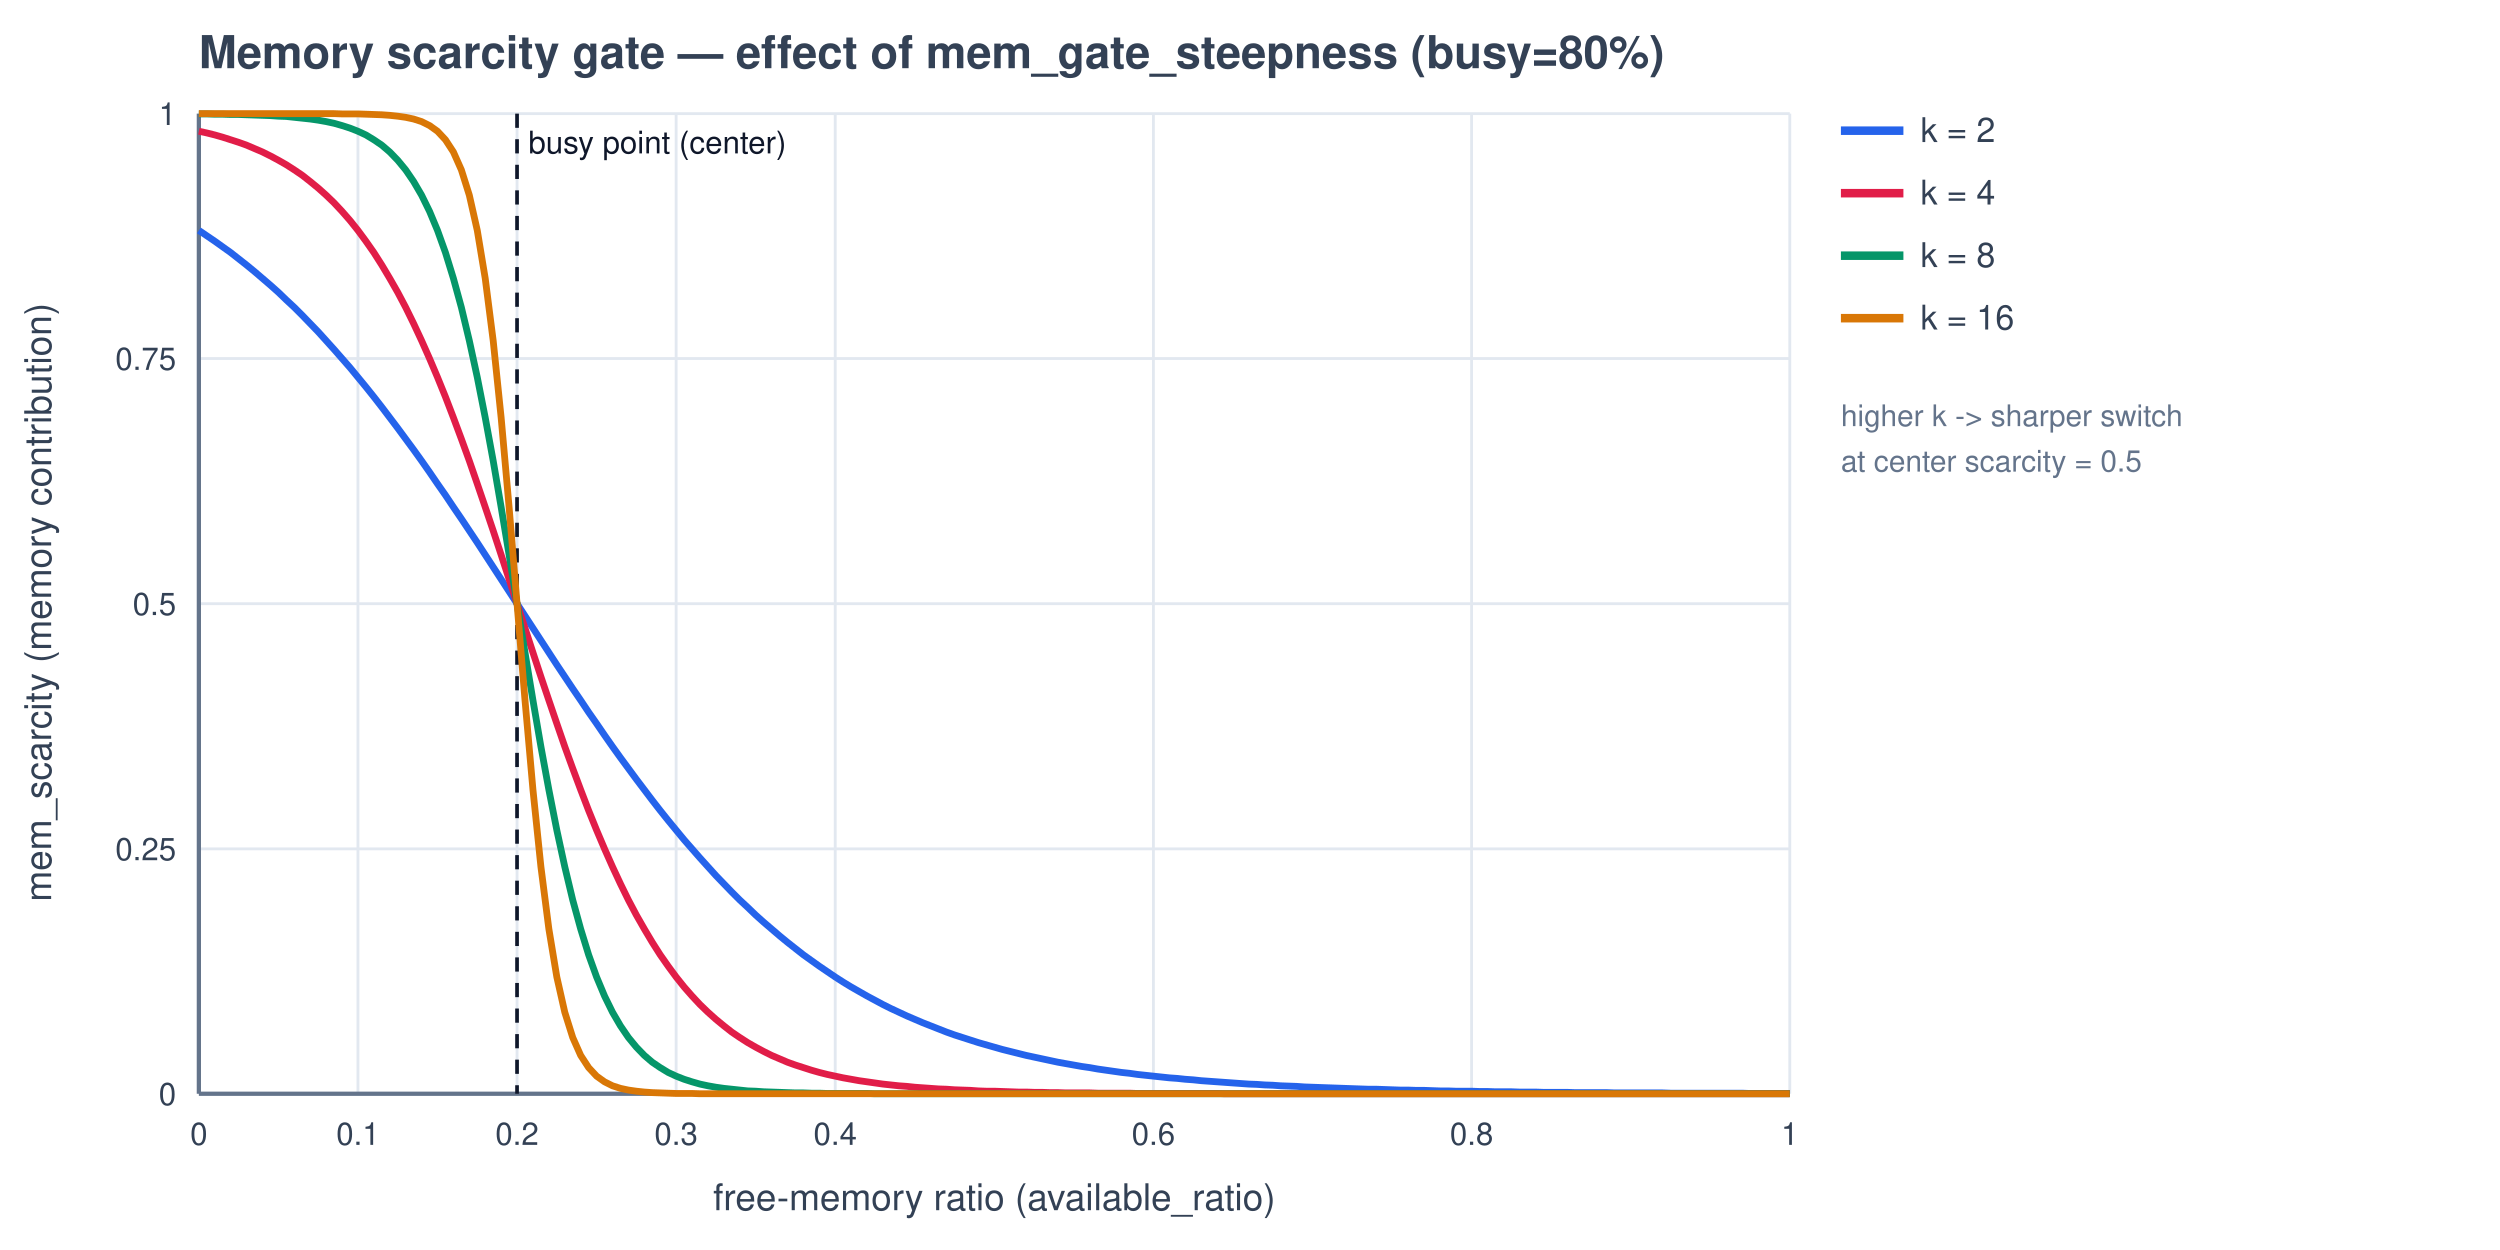
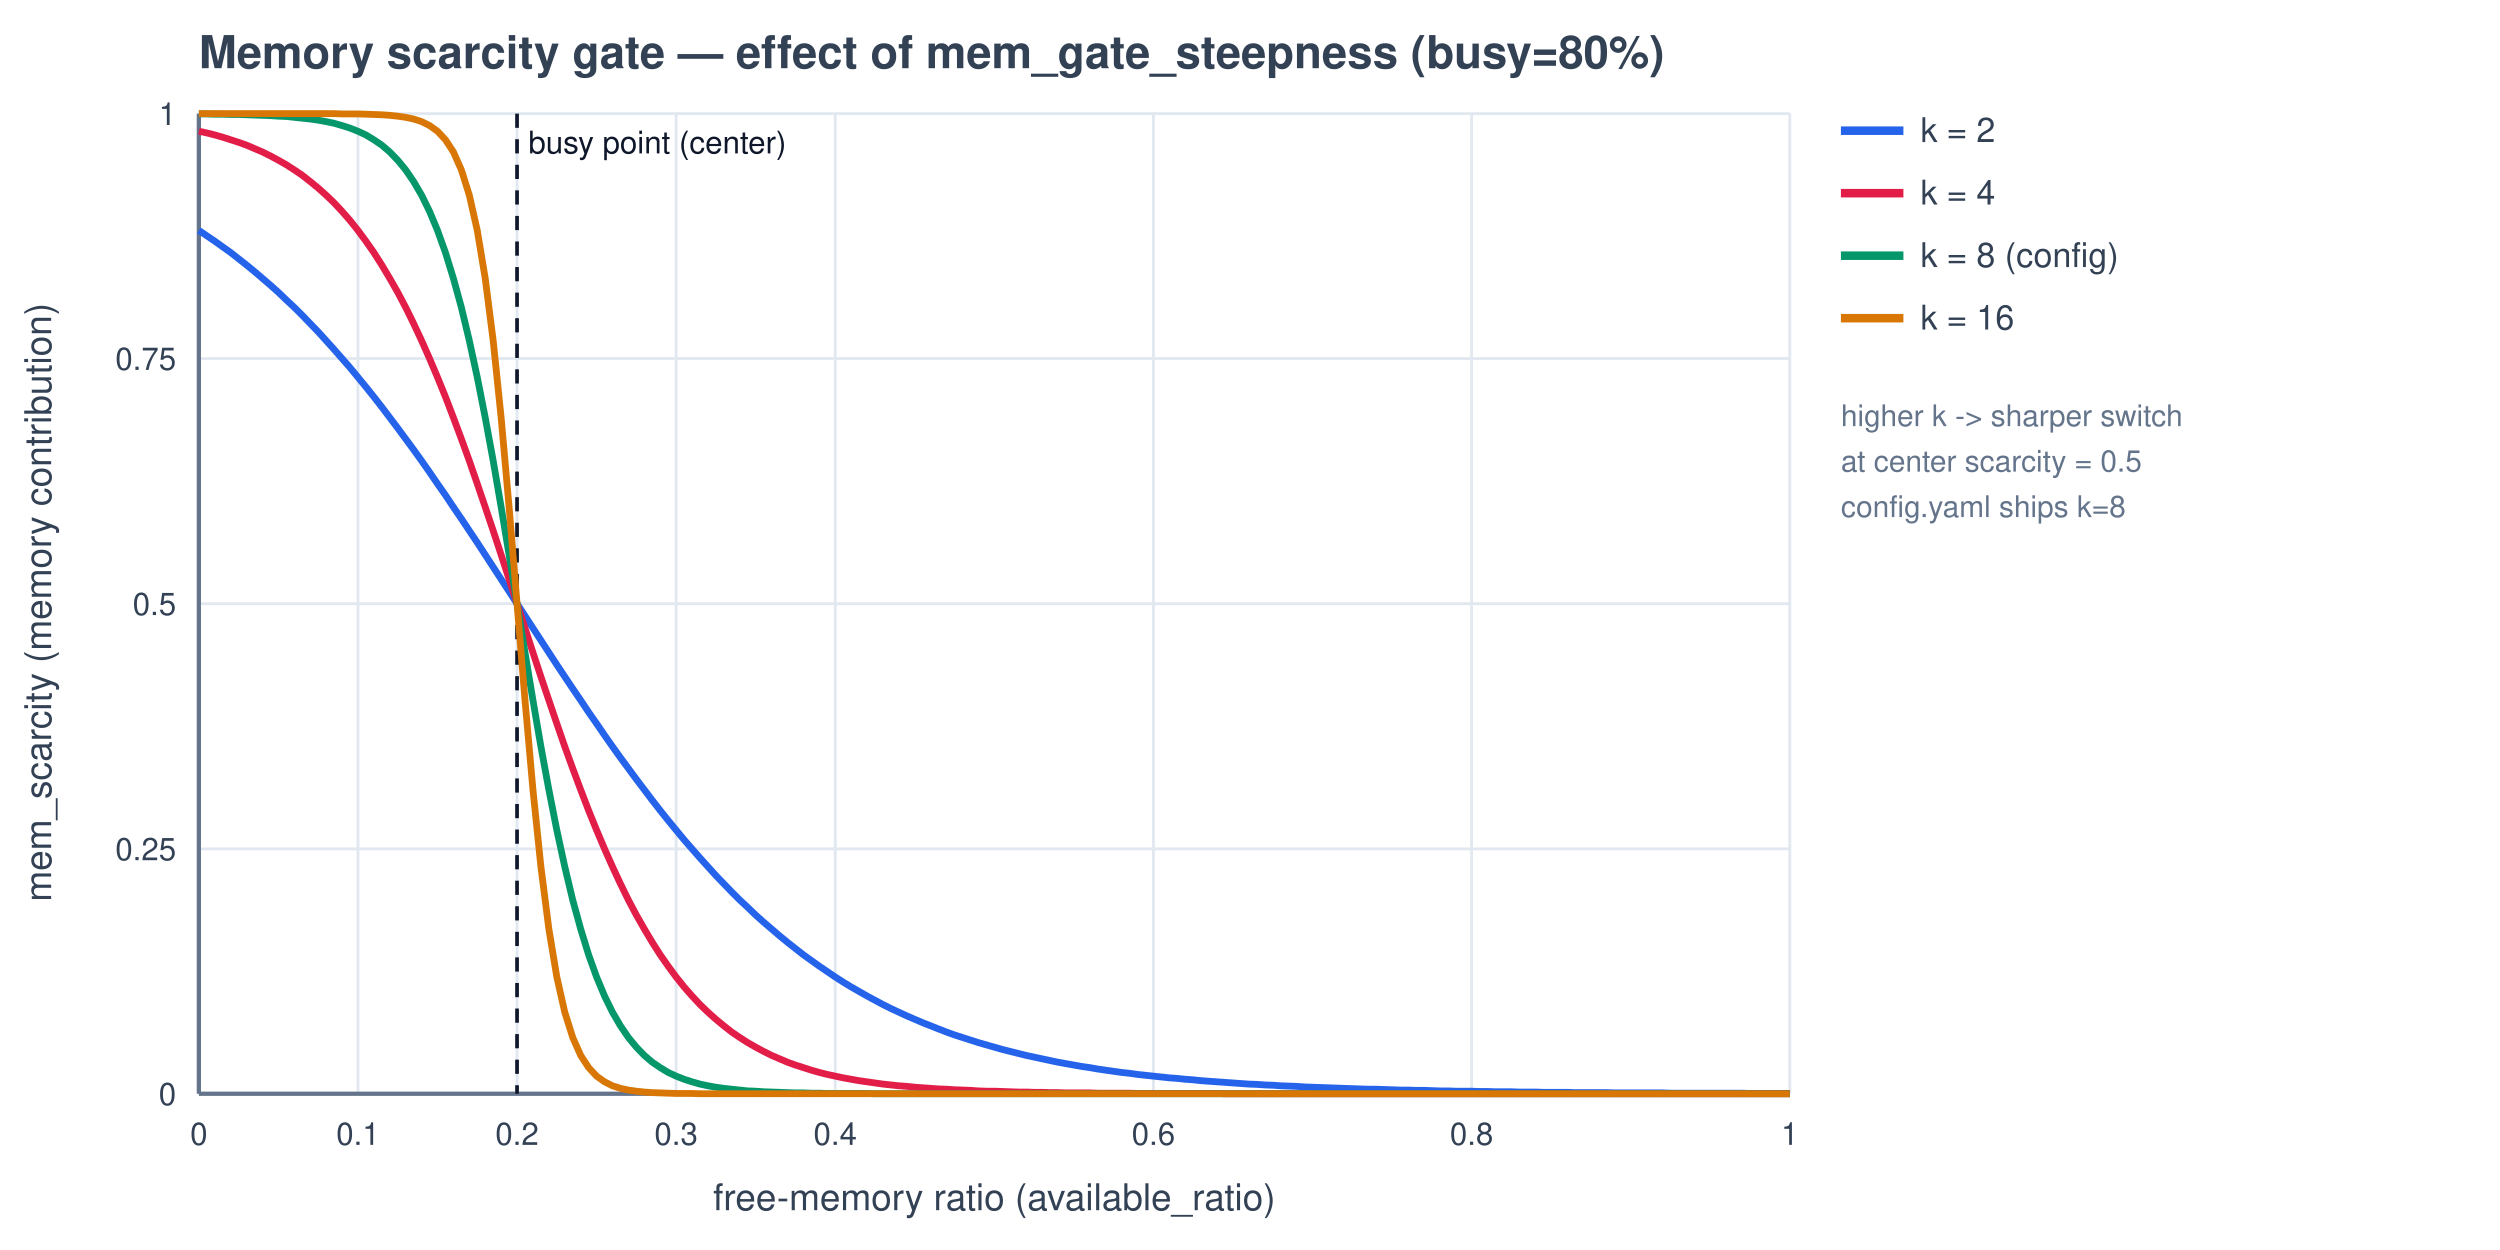
<svg xmlns="http://www.w3.org/2000/svg" width="880" height="440" viewBox="0 0 880 440" font-family="Segoe UI,Helvetica,Arial,sans-serif">
  <rect width="880" height="440" fill="white" />
  <text x="70" y="24" font-size="16" font-weight="600" fill="#334155">Memory scarcity gate — effect of mem_gate_steepness (busy=80%)</text>
  <line x1="70.0" y1="40" x2="70.0" y2="385" stroke="#e2e8f0" />
  <text x="70.0" y="403" font-size="11" text-anchor="middle" fill="#334155">0</text>
  <line x1="126.0" y1="40" x2="126.0" y2="385" stroke="#e2e8f0" />
  <text x="126.0" y="403" font-size="11" text-anchor="middle" fill="#334155">0.1</text>
  <line x1="182.0" y1="40" x2="182.0" y2="385" stroke="#e2e8f0" />
  <text x="182.0" y="403" font-size="11" text-anchor="middle" fill="#334155">0.2</text>
  <line x1="238.0" y1="40" x2="238.0" y2="385" stroke="#e2e8f0" />
  <text x="238.0" y="403" font-size="11" text-anchor="middle" fill="#334155">0.3</text>
  <line x1="294.0" y1="40" x2="294.0" y2="385" stroke="#e2e8f0" />
  <text x="294.0" y="403" font-size="11" text-anchor="middle" fill="#334155">0.4</text>
  <line x1="406.0" y1="40" x2="406.0" y2="385" stroke="#e2e8f0" />
  <text x="406.0" y="403" font-size="11" text-anchor="middle" fill="#334155">0.6</text>
  <line x1="518.0" y1="40" x2="518.0" y2="385" stroke="#e2e8f0" />
  <text x="518.0" y="403" font-size="11" text-anchor="middle" fill="#334155">0.8</text>
  <line x1="630.0" y1="40" x2="630.0" y2="385" stroke="#e2e8f0" />
  <text x="630.0" y="403" font-size="11" text-anchor="middle" fill="#334155">1</text>
  <line x1="70" y1="385.0" x2="630" y2="385.0" stroke="#e2e8f0" />
  <text x="62" y="389.0" font-size="11" text-anchor="end" fill="#334155">0</text>
  <line x1="70" y1="298.8" x2="630" y2="298.8" stroke="#e2e8f0" />
  <text x="62" y="302.8" font-size="11" text-anchor="end" fill="#334155">0.25</text>
  <line x1="70" y1="212.5" x2="630" y2="212.5" stroke="#e2e8f0" />
  <text x="62" y="216.5" font-size="11" text-anchor="end" fill="#334155">0.5</text>
  <line x1="70" y1="126.2" x2="630" y2="126.2" stroke="#e2e8f0" />
  <text x="62" y="130.2" font-size="11" text-anchor="end" fill="#334155">0.75</text>
  <line x1="70" y1="40.0" x2="630" y2="40.0" stroke="#e2e8f0" />
  <text x="62" y="44.0" font-size="11" text-anchor="end" fill="#334155">1</text>
  <line x1="70" y1="385" x2="630" y2="385" stroke="#64748b" stroke-width="1.5" />
  <line x1="70" y1="40" x2="70" y2="385" stroke="#64748b" stroke-width="1.5" />
  <text x="350" y="426" font-size="13" text-anchor="middle" fill="#334155">free-memory ratio (available_ratio)</text>
  <text x="18" y="212" font-size="13" text-anchor="middle" fill="#334155" transform="rotate(-90 18 212)">mem_scarcity  (memory contribution)</text>
  <line x1="182.0" y1="40" x2="182.0" y2="385" stroke="#0f172a" stroke-width="1.3" stroke-dasharray="5 4" />
  <text x="186.0" y="54" font-size="11" fill="#0f172a">busy point (center)</text>
  <path d="M70.0 81.1 L72.8 83.0 L75.6 84.9 L78.4 86.9 L81.2 88.9 L84.0 91.1 L86.8 93.3 L89.6 95.6 L92.4 98.0 L95.2 100.4 L98.0 102.9 L100.8 105.6 L103.6 108.2 L106.4 111.0 L109.2 113.9 L112.0 116.8 L114.8 119.9 L117.6 123.0 L120.4 126.2 L123.2 129.4 L126.0 132.8 L128.8 136.2 L131.6 139.7 L134.4 143.3 L137.2 147.0 L140.0 150.7 L142.8 154.5 L145.6 158.3 L148.4 162.2 L151.2 166.2 L154.0 170.3 L156.8 174.3 L159.6 178.5 L162.4 182.6 L165.2 186.8 L168.0 191.0 L170.8 195.3 L173.6 199.6 L176.4 203.9 L179.2 208.2 L182.0 212.5 L184.8 216.8 L187.6 221.1 L190.4 225.4 L193.2 229.7 L196.0 234.0 L198.8 238.2 L201.6 242.4 L204.4 246.5 L207.2 250.7 L210.0 254.7 L212.8 258.8 L215.6 262.8 L218.4 266.7 L221.2 270.5 L224.0 274.3 L226.8 278.0 L229.6 281.7 L232.4 285.3 L235.2 288.8 L238.0 292.2 L240.8 295.6 L243.6 298.8 L246.4 302.0 L249.2 305.1 L252.0 308.2 L254.8 311.1 L257.6 314.0 L260.4 316.8 L263.2 319.4 L266.0 322.1 L268.8 324.6 L271.6 327.0 L274.4 329.4 L277.2 331.7 L280.0 333.9 L282.8 336.1 L285.6 338.1 L288.4 340.1 L291.2 342.0 L294.0 343.9 L296.8 345.7 L299.6 347.4 L302.4 349.0 L305.2 350.6 L308.0 352.1 L310.8 353.6 L313.6 355.0 L316.4 356.3 L319.2 357.6 L322.0 358.8 L324.8 360.0 L327.6 361.1 L330.4 362.2 L333.2 363.3 L336.0 364.3 L338.8 365.2 L341.6 366.1 L344.4 367.0 L347.2 367.8 L350.0 368.6 L352.8 369.4 L355.6 370.1 L358.4 370.8 L361.2 371.5 L364.0 372.1 L366.8 372.7 L369.6 373.3 L372.4 373.9 L375.2 374.4 L378.0 374.9 L380.8 375.4 L383.6 375.8 L386.4 376.3 L389.2 376.7 L392.0 377.1 L394.8 377.5 L397.6 377.8 L400.4 378.2 L403.2 378.5 L406.0 378.8 L408.8 379.1 L411.6 379.4 L414.4 379.6 L417.2 379.9 L420.0 380.1 L422.8 380.4 L425.6 380.6 L428.4 380.8 L431.2 381.0 L434.0 381.2 L436.8 381.4 L439.6 381.6 L442.4 381.7 L445.2 381.9 L448.0 382.0 L450.8 382.2 L453.6 382.3 L456.4 382.4 L459.2 382.6 L462.0 382.7 L464.8 382.8 L467.6 382.9 L470.4 383.0 L473.2 383.1 L476.0 383.2 L478.8 383.3 L481.6 383.4 L484.4 383.4 L487.2 383.5 L490.0 383.6 L492.8 383.7 L495.6 383.7 L498.4 383.8 L501.2 383.8 L504.0 383.9 L506.8 384.0 L509.6 384.0 L512.4 384.1 L515.2 384.1 L518.0 384.1 L520.8 384.2 L523.6 384.2 L526.4 384.3 L529.2 384.3 L532.0 384.3 L534.8 384.4 L537.6 384.4 L540.4 384.4 L543.2 384.5 L546.0 384.5 L548.8 384.5 L551.6 384.5 L554.4 384.6 L557.2 384.6 L560.0 384.6 L562.8 384.6 L565.6 384.6 L568.4 384.7 L571.2 384.7 L574.0 384.7 L576.8 384.7 L579.6 384.7 L582.4 384.7 L585.2 384.7 L588.0 384.8 L590.8 384.8 L593.6 384.8 L596.4 384.8 L599.2 384.8 L602.0 384.8 L604.8 384.8 L607.6 384.8 L610.4 384.8 L613.2 384.8 L616.0 384.9 L618.8 384.9 L621.6 384.9 L624.4 384.9 L627.2 384.9 L630.0 384.9" fill="none" stroke="#2563eb" stroke-width="2.4" />
  <path d="M70.0 46.2 L72.8 46.8 L75.6 47.5 L78.4 48.3 L81.2 49.2 L84.0 50.1 L86.8 51.1 L89.6 52.3 L92.4 53.5 L95.2 54.9 L98.0 56.4 L100.8 58.0 L103.6 59.8 L106.4 61.7 L109.2 63.9 L112.0 66.2 L114.8 68.7 L117.6 71.4 L120.4 74.4 L123.2 77.6 L126.0 81.1 L128.8 84.9 L131.6 88.9 L134.4 93.3 L137.2 98.0 L140.0 102.9 L142.8 108.2 L145.6 113.9 L148.4 119.9 L151.2 126.2 L154.0 132.8 L156.8 139.7 L159.6 147.0 L162.4 154.5 L165.2 162.2 L168.0 170.3 L170.8 178.5 L173.6 186.8 L176.4 195.3 L179.2 203.9 L182.0 212.5 L184.8 221.1 L187.6 229.7 L190.4 238.2 L193.2 246.5 L196.0 254.7 L198.8 262.8 L201.6 270.5 L204.4 278.0 L207.2 285.3 L210.0 292.2 L212.8 298.8 L215.6 305.1 L218.4 311.1 L221.2 316.8 L224.0 322.1 L226.8 327.0 L229.6 331.7 L232.4 336.1 L235.2 340.1 L238.0 343.9 L240.8 347.4 L243.6 350.6 L246.4 353.6 L249.2 356.3 L252.0 358.8 L254.8 361.1 L257.6 363.3 L260.4 365.2 L263.2 367.0 L266.0 368.6 L268.8 370.1 L271.6 371.5 L274.4 372.7 L277.2 373.9 L280.0 374.9 L282.8 375.8 L285.6 376.7 L288.4 377.5 L291.2 378.2 L294.0 378.8 L296.8 379.4 L299.6 379.9 L302.4 380.4 L305.2 380.8 L308.0 381.2 L310.8 381.6 L313.6 381.9 L316.4 382.2 L319.2 382.4 L322.0 382.7 L324.8 382.9 L327.6 383.1 L330.4 383.3 L333.2 383.4 L336.0 383.6 L338.8 383.7 L341.6 383.8 L344.4 384.0 L347.2 384.1 L350.0 384.1 L352.8 384.2 L355.6 384.3 L358.4 384.4 L361.2 384.4 L364.0 384.5 L366.8 384.5 L369.6 384.6 L372.4 384.6 L375.2 384.7 L378.0 384.7 L380.8 384.7 L383.6 384.7 L386.4 384.8 L389.2 384.8 L392.0 384.8 L394.8 384.8 L397.6 384.8 L400.4 384.9 L403.2 384.9 L406.0 384.9 L408.8 384.9 L411.6 384.9 L414.4 384.9 L417.2 384.9 L420.0 384.9 L422.8 384.9 L425.6 384.9 L428.4 384.9 L431.2 385.0 L434.0 385.0 L436.8 385.0 L439.6 385.0 L442.4 385.0 L445.2 385.0 L448.0 385.0 L450.8 385.0 L453.6 385.0 L456.4 385.0 L459.2 385.0 L462.0 385.0 L464.8 385.0 L467.6 385.0 L470.4 385.0 L473.2 385.0 L476.0 385.0 L478.8 385.0 L481.6 385.0 L484.4 385.0 L487.2 385.0 L490.0 385.0 L492.8 385.0 L495.6 385.0 L498.4 385.0 L501.2 385.0 L504.0 385.0 L506.8 385.0 L509.6 385.0 L512.4 385.0 L515.2 385.0 L518.0 385.0 L520.8 385.0 L523.6 385.0 L526.4 385.0 L529.2 385.0 L532.0 385.0 L534.8 385.0 L537.6 385.0 L540.4 385.0 L543.2 385.0 L546.0 385.0 L548.8 385.0 L551.6 385.0 L554.4 385.0 L557.2 385.0 L560.0 385.0 L562.8 385.0 L565.6 385.0 L568.4 385.0 L571.2 385.0 L574.0 385.0 L576.8 385.0 L579.6 385.0 L582.4 385.0 L585.2 385.0 L588.0 385.0 L590.8 385.0 L593.6 385.0 L596.4 385.0 L599.2 385.0 L602.0 385.0 L604.8 385.0 L607.6 385.0 L610.4 385.0 L613.2 385.0 L616.0 385.0 L618.8 385.0 L621.6 385.0 L624.4 385.0 L627.2 385.0 L630.0 385.0" fill="none" stroke="#e11d48" stroke-width="2.4" />
  <path d="M70.0 40.1 L72.8 40.1 L75.6 40.2 L78.4 40.2 L81.2 40.3 L84.0 40.3 L86.8 40.4 L89.6 40.5 L92.4 40.6 L95.2 40.7 L98.0 40.9 L100.8 41.0 L103.6 41.3 L106.4 41.6 L109.2 41.9 L112.0 42.3 L114.8 42.8 L117.6 43.4 L120.4 44.2 L123.2 45.1 L126.0 46.2 L128.8 47.5 L131.6 49.2 L134.4 51.1 L137.2 53.5 L140.0 56.4 L142.8 59.8 L145.6 63.9 L148.4 68.7 L151.2 74.4 L154.0 81.1 L156.8 88.9 L159.6 98.0 L162.4 108.2 L165.2 119.9 L168.0 132.8 L170.8 147.0 L173.6 162.2 L176.4 178.5 L179.2 195.3 L182.0 212.5 L184.8 229.7 L187.6 246.5 L190.4 262.8 L193.2 278.0 L196.0 292.2 L198.8 305.1 L201.6 316.8 L204.4 327.0 L207.2 336.1 L210.0 343.9 L212.8 350.6 L215.6 356.3 L218.4 361.1 L221.2 365.2 L224.0 368.6 L226.8 371.5 L229.6 373.9 L232.4 375.8 L235.2 377.5 L238.0 378.8 L240.8 379.9 L243.6 380.8 L246.4 381.6 L249.2 382.2 L252.0 382.7 L254.8 383.1 L257.6 383.4 L260.4 383.7 L263.2 384.0 L266.0 384.1 L268.8 384.3 L271.6 384.4 L274.4 384.5 L277.2 384.6 L280.0 384.7 L282.8 384.7 L285.6 384.8 L288.4 384.8 L291.2 384.9 L294.0 384.9 L296.8 384.9 L299.6 384.9 L302.4 384.9 L305.2 384.9 L308.0 385.0 L310.8 385.0 L313.6 385.0 L316.4 385.0 L319.2 385.0 L322.0 385.0 L324.8 385.0 L327.6 385.0 L330.4 385.0 L333.2 385.0 L336.0 385.0 L338.8 385.0 L341.6 385.0 L344.4 385.0 L347.2 385.0 L350.0 385.0 L352.8 385.0 L355.6 385.0 L358.4 385.0 L361.2 385.0 L364.0 385.0 L366.8 385.0 L369.6 385.0 L372.4 385.0 L375.2 385.0 L378.0 385.0 L380.8 385.0 L383.6 385.0 L386.4 385.0 L389.2 385.0 L392.0 385.0 L394.8 385.0 L397.6 385.0 L400.4 385.0 L403.2 385.0 L406.0 385.0 L408.8 385.0 L411.6 385.0 L414.4 385.0 L417.2 385.0 L420.0 385.0 L422.8 385.0 L425.6 385.0 L428.4 385.0 L431.2 385.0 L434.0 385.0 L436.8 385.0 L439.6 385.0 L442.4 385.0 L445.2 385.0 L448.0 385.0 L450.8 385.0 L453.6 385.0 L456.4 385.0 L459.2 385.0 L462.0 385.0 L464.8 385.0 L467.6 385.0 L470.4 385.0 L473.2 385.0 L476.0 385.0 L478.8 385.0 L481.6 385.0 L484.4 385.0 L487.2 385.0 L490.0 385.0 L492.8 385.0 L495.6 385.0 L498.4 385.0 L501.2 385.0 L504.0 385.0 L506.8 385.0 L509.6 385.0 L512.4 385.0 L515.2 385.0 L518.0 385.0 L520.8 385.0 L523.6 385.0 L526.4 385.0 L529.2 385.0 L532.0 385.0 L534.8 385.0 L537.6 385.0 L540.4 385.0 L543.2 385.0 L546.0 385.0 L548.8 385.0 L551.6 385.0 L554.4 385.0 L557.2 385.0 L560.0 385.0 L562.8 385.0 L565.6 385.0 L568.4 385.0 L571.2 385.0 L574.0 385.0 L576.8 385.0 L579.6 385.0 L582.4 385.0 L585.2 385.0 L588.0 385.0 L590.8 385.0 L593.6 385.0 L596.4 385.0 L599.2 385.0 L602.0 385.0 L604.8 385.0 L607.6 385.0 L610.4 385.0 L613.2 385.0 L616.0 385.0 L618.8 385.0 L621.6 385.0 L624.4 385.0 L627.2 385.0 L630.0 385.0" fill="none" stroke="#059669" stroke-width="2.4" />
  <path d="M70.0 40.0 L72.8 40.0 L75.6 40.0 L78.4 40.0 L81.2 40.0 L84.0 40.0 L86.8 40.0 L89.6 40.0 L92.4 40.0 L95.2 40.0 L98.0 40.0 L100.8 40.0 L103.6 40.0 L106.4 40.0 L109.2 40.0 L112.0 40.0 L114.8 40.0 L117.6 40.0 L120.4 40.1 L123.2 40.1 L126.0 40.1 L128.8 40.2 L131.6 40.3 L134.4 40.4 L137.2 40.6 L140.0 40.9 L142.8 41.3 L145.6 41.9 L148.4 42.8 L151.2 44.2 L154.0 46.2 L156.8 49.2 L159.6 53.5 L162.4 59.8 L165.2 68.7 L168.0 81.1 L170.8 98.0 L173.6 119.9 L176.4 147.0 L179.2 178.5 L182.0 212.5 L184.8 246.5 L187.6 278.0 L190.4 305.1 L193.2 327.0 L196.0 343.9 L198.8 356.3 L201.6 365.2 L204.4 371.5 L207.2 375.8 L210.0 378.8 L212.8 380.8 L215.6 382.2 L218.4 383.1 L221.2 383.7 L224.0 384.1 L226.8 384.4 L229.6 384.6 L232.4 384.7 L235.2 384.8 L238.0 384.9 L240.8 384.9 L243.6 384.9 L246.4 385.0 L249.2 385.0 L252.0 385.0 L254.8 385.0 L257.6 385.0 L260.4 385.0 L263.2 385.0 L266.0 385.0 L268.8 385.0 L271.6 385.0 L274.4 385.0 L277.2 385.0 L280.0 385.0 L282.8 385.0 L285.6 385.0 L288.4 385.0 L291.2 385.0 L294.0 385.0 L296.8 385.0 L299.6 385.0 L302.4 385.0 L305.2 385.0 L308.0 385.0 L310.8 385.0 L313.6 385.0 L316.4 385.0 L319.2 385.0 L322.0 385.0 L324.8 385.0 L327.6 385.0 L330.4 385.0 L333.2 385.0 L336.0 385.0 L338.8 385.0 L341.6 385.0 L344.4 385.0 L347.2 385.0 L350.0 385.0 L352.8 385.0 L355.6 385.0 L358.4 385.0 L361.2 385.0 L364.0 385.0 L366.8 385.0 L369.6 385.0 L372.4 385.0 L375.2 385.0 L378.0 385.0 L380.8 385.0 L383.6 385.0 L386.4 385.0 L389.2 385.0 L392.0 385.0 L394.8 385.0 L397.6 385.0 L400.4 385.0 L403.2 385.0 L406.0 385.0 L408.8 385.0 L411.6 385.0 L414.4 385.0 L417.2 385.0 L420.0 385.0 L422.8 385.0 L425.6 385.0 L428.4 385.0 L431.2 385.0 L434.0 385.0 L436.8 385.0 L439.6 385.0 L442.4 385.0 L445.2 385.0 L448.0 385.0 L450.8 385.0 L453.6 385.0 L456.4 385.0 L459.2 385.0 L462.0 385.0 L464.8 385.0 L467.6 385.0 L470.4 385.0 L473.2 385.0 L476.0 385.0 L478.8 385.0 L481.6 385.0 L484.4 385.0 L487.2 385.0 L490.0 385.0 L492.8 385.0 L495.6 385.0 L498.4 385.0 L501.2 385.0 L504.0 385.0 L506.8 385.0 L509.6 385.0 L512.4 385.0 L515.2 385.0 L518.0 385.0 L520.8 385.0 L523.6 385.0 L526.4 385.0 L529.2 385.0 L532.0 385.0 L534.8 385.0 L537.6 385.0 L540.4 385.0 L543.2 385.0 L546.0 385.0 L548.8 385.0 L551.6 385.0 L554.4 385.0 L557.2 385.0 L560.0 385.0 L562.8 385.0 L565.6 385.0 L568.4 385.0 L571.2 385.0 L574.0 385.0 L576.8 385.0 L579.6 385.0 L582.4 385.0 L585.2 385.0 L588.0 385.0 L590.8 385.0 L593.6 385.0 L596.4 385.0 L599.2 385.0 L602.0 385.0 L604.8 385.0 L607.6 385.0 L610.4 385.0 L613.2 385.0 L616.0 385.0 L618.8 385.0 L621.6 385.0 L624.4 385.0 L627.2 385.0 L630.0 385.0" fill="none" stroke="#d97706" stroke-width="2.4" />
  <line x1="648" y1="46" x2="670" y2="46" stroke="#2563eb" stroke-width="3" />
  <text x="676" y="50" font-size="12" fill="#334155">k = 2</text>
  <line x1="648" y1="68" x2="670" y2="68" stroke="#e11d48" stroke-width="3" />
  <text x="676" y="72" font-size="12" fill="#334155">k = 4</text>
  <line x1="648" y1="90" x2="670" y2="90" stroke="#059669" stroke-width="3" />
-   <text x="676" y="94" font-size="12" fill="#334155">k = 8</text>
+   <text x="676" y="94" font-size="12" fill="#334155">k = 8  (config)</text>
  <line x1="648" y1="112" x2="670" y2="112" stroke="#d97706" stroke-width="3" />
  <text x="676" y="116" font-size="12" fill="#334155">k = 16</text>
  <text x="648" y="150" font-size="10.5" fill="#64748b">higher k -&gt; sharper switch</text>
  <text x="648" y="166" font-size="10.5" fill="#64748b">at center scarcity = 0.5</text>
+   <text x="648" y="182" font-size="10.5" fill="#64748b">config.yaml ships k=8</text>
</svg>
